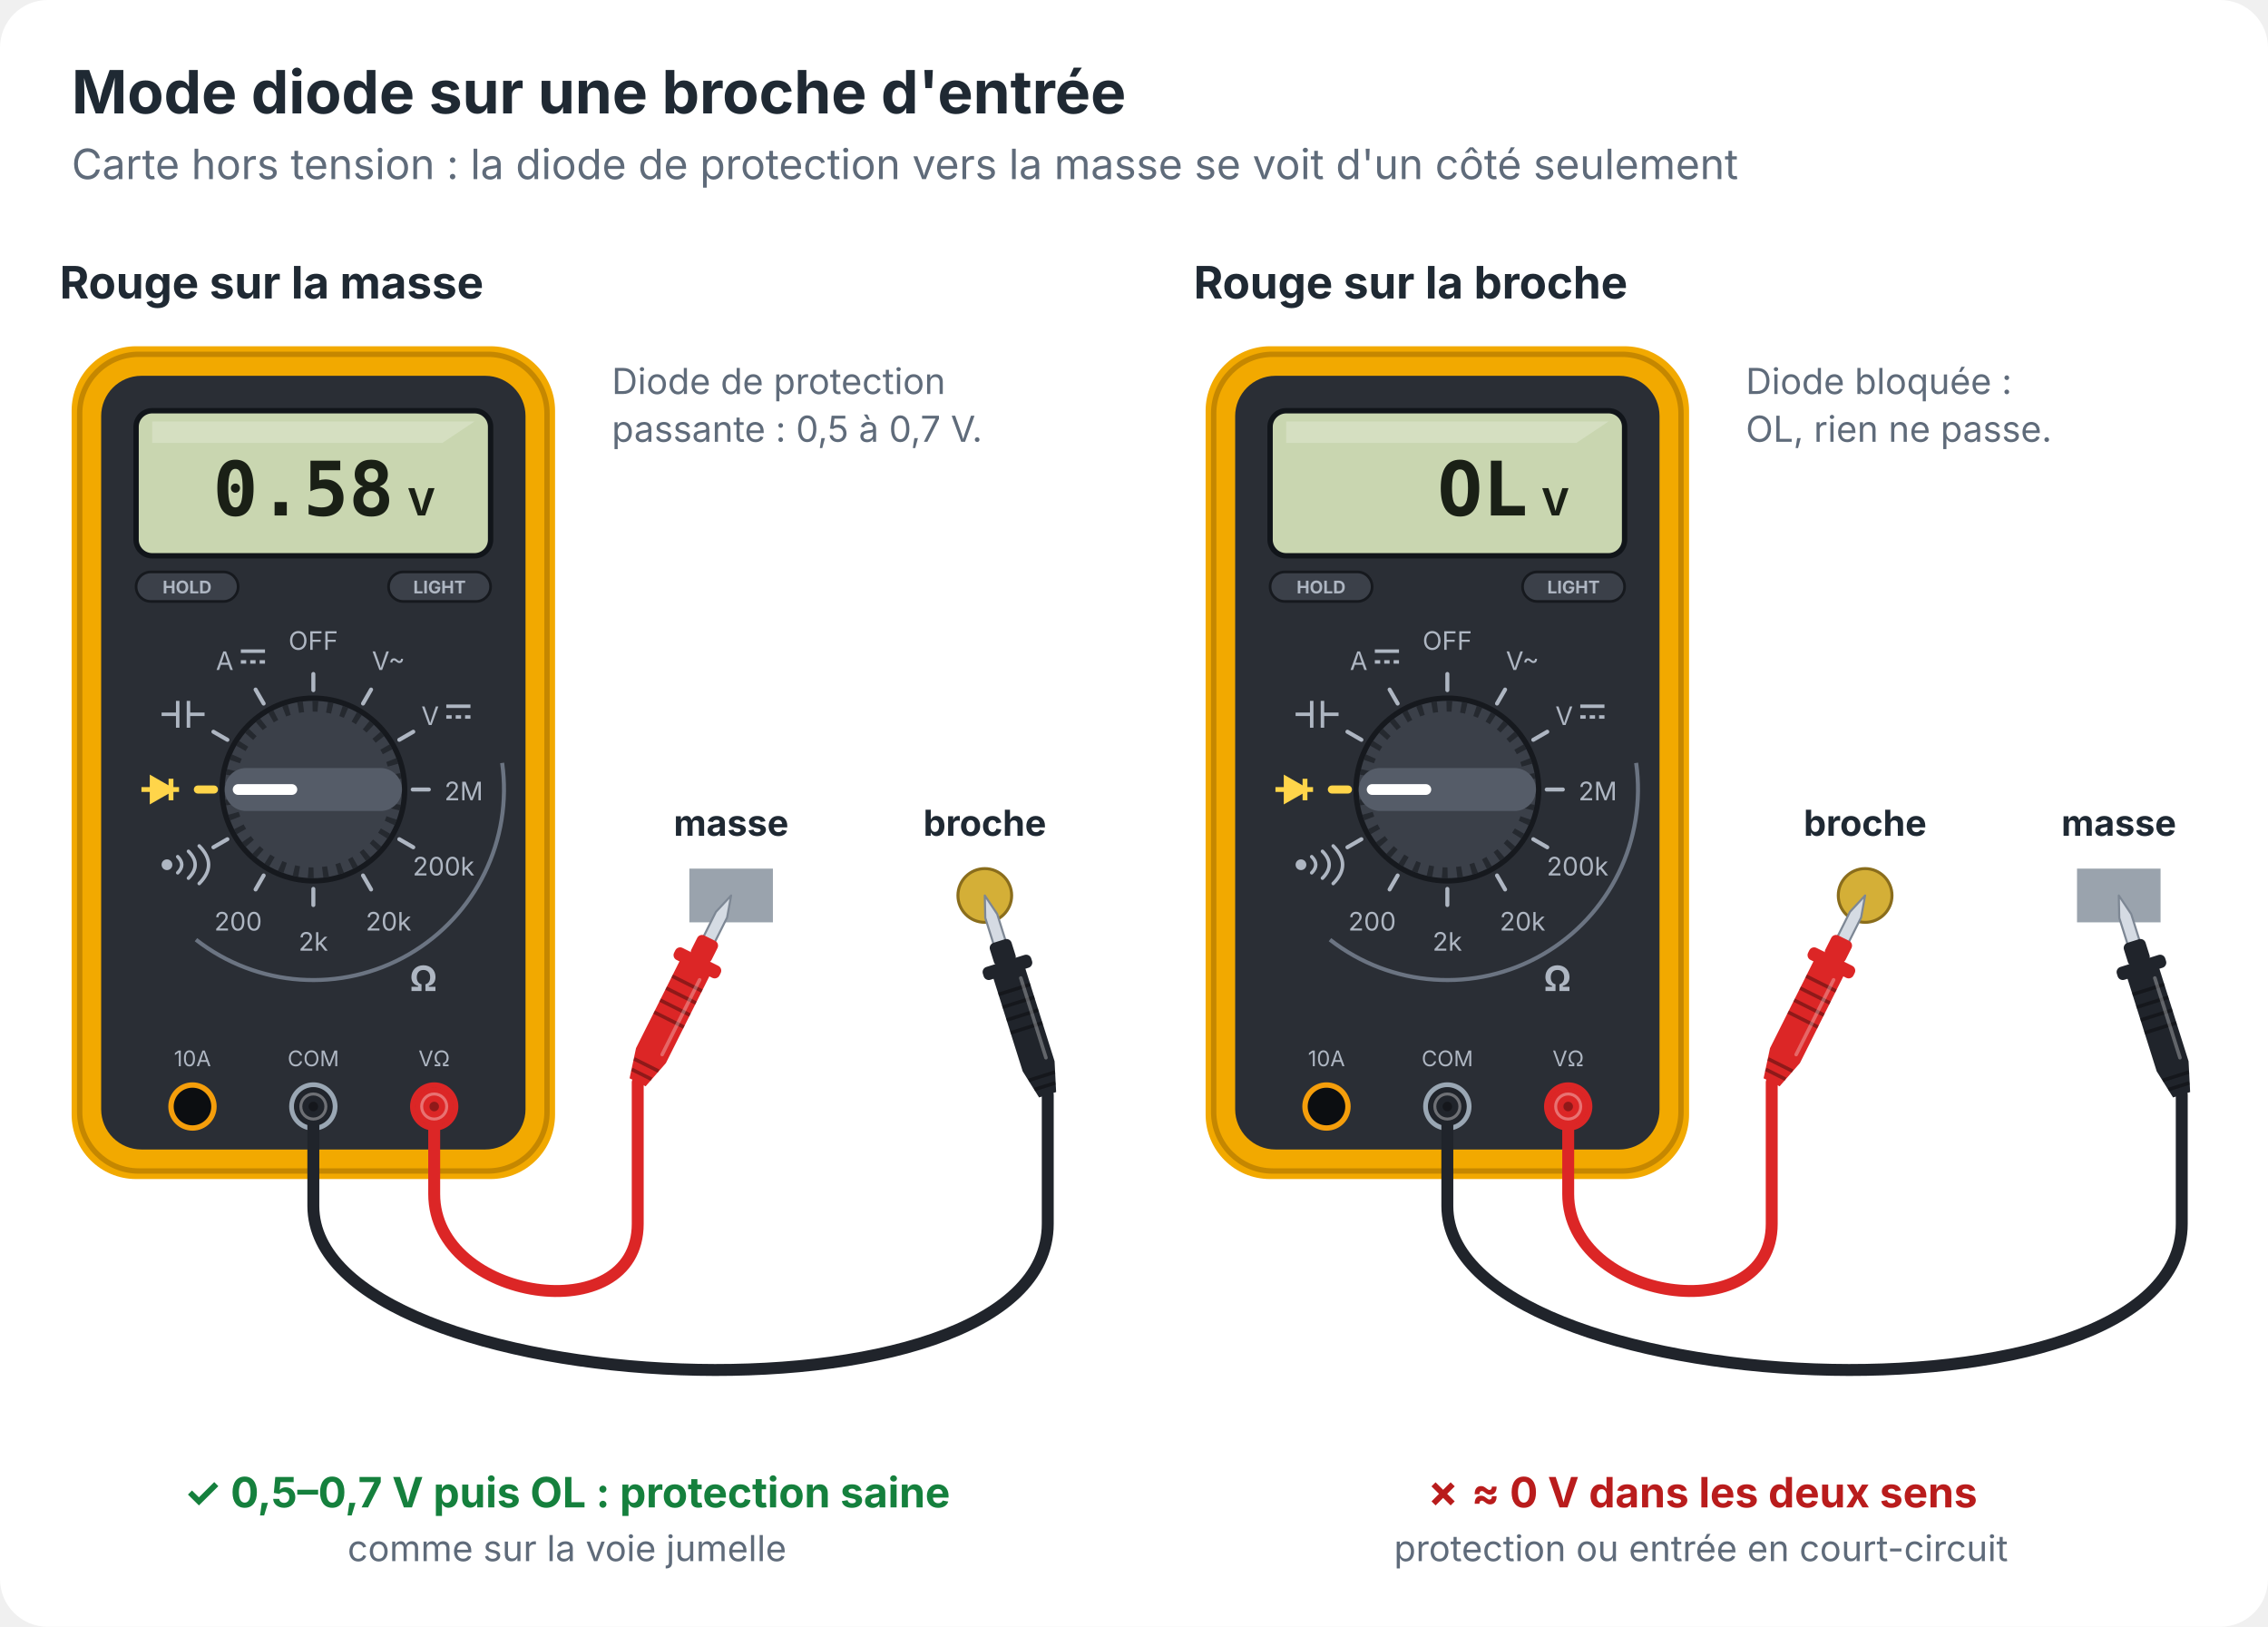
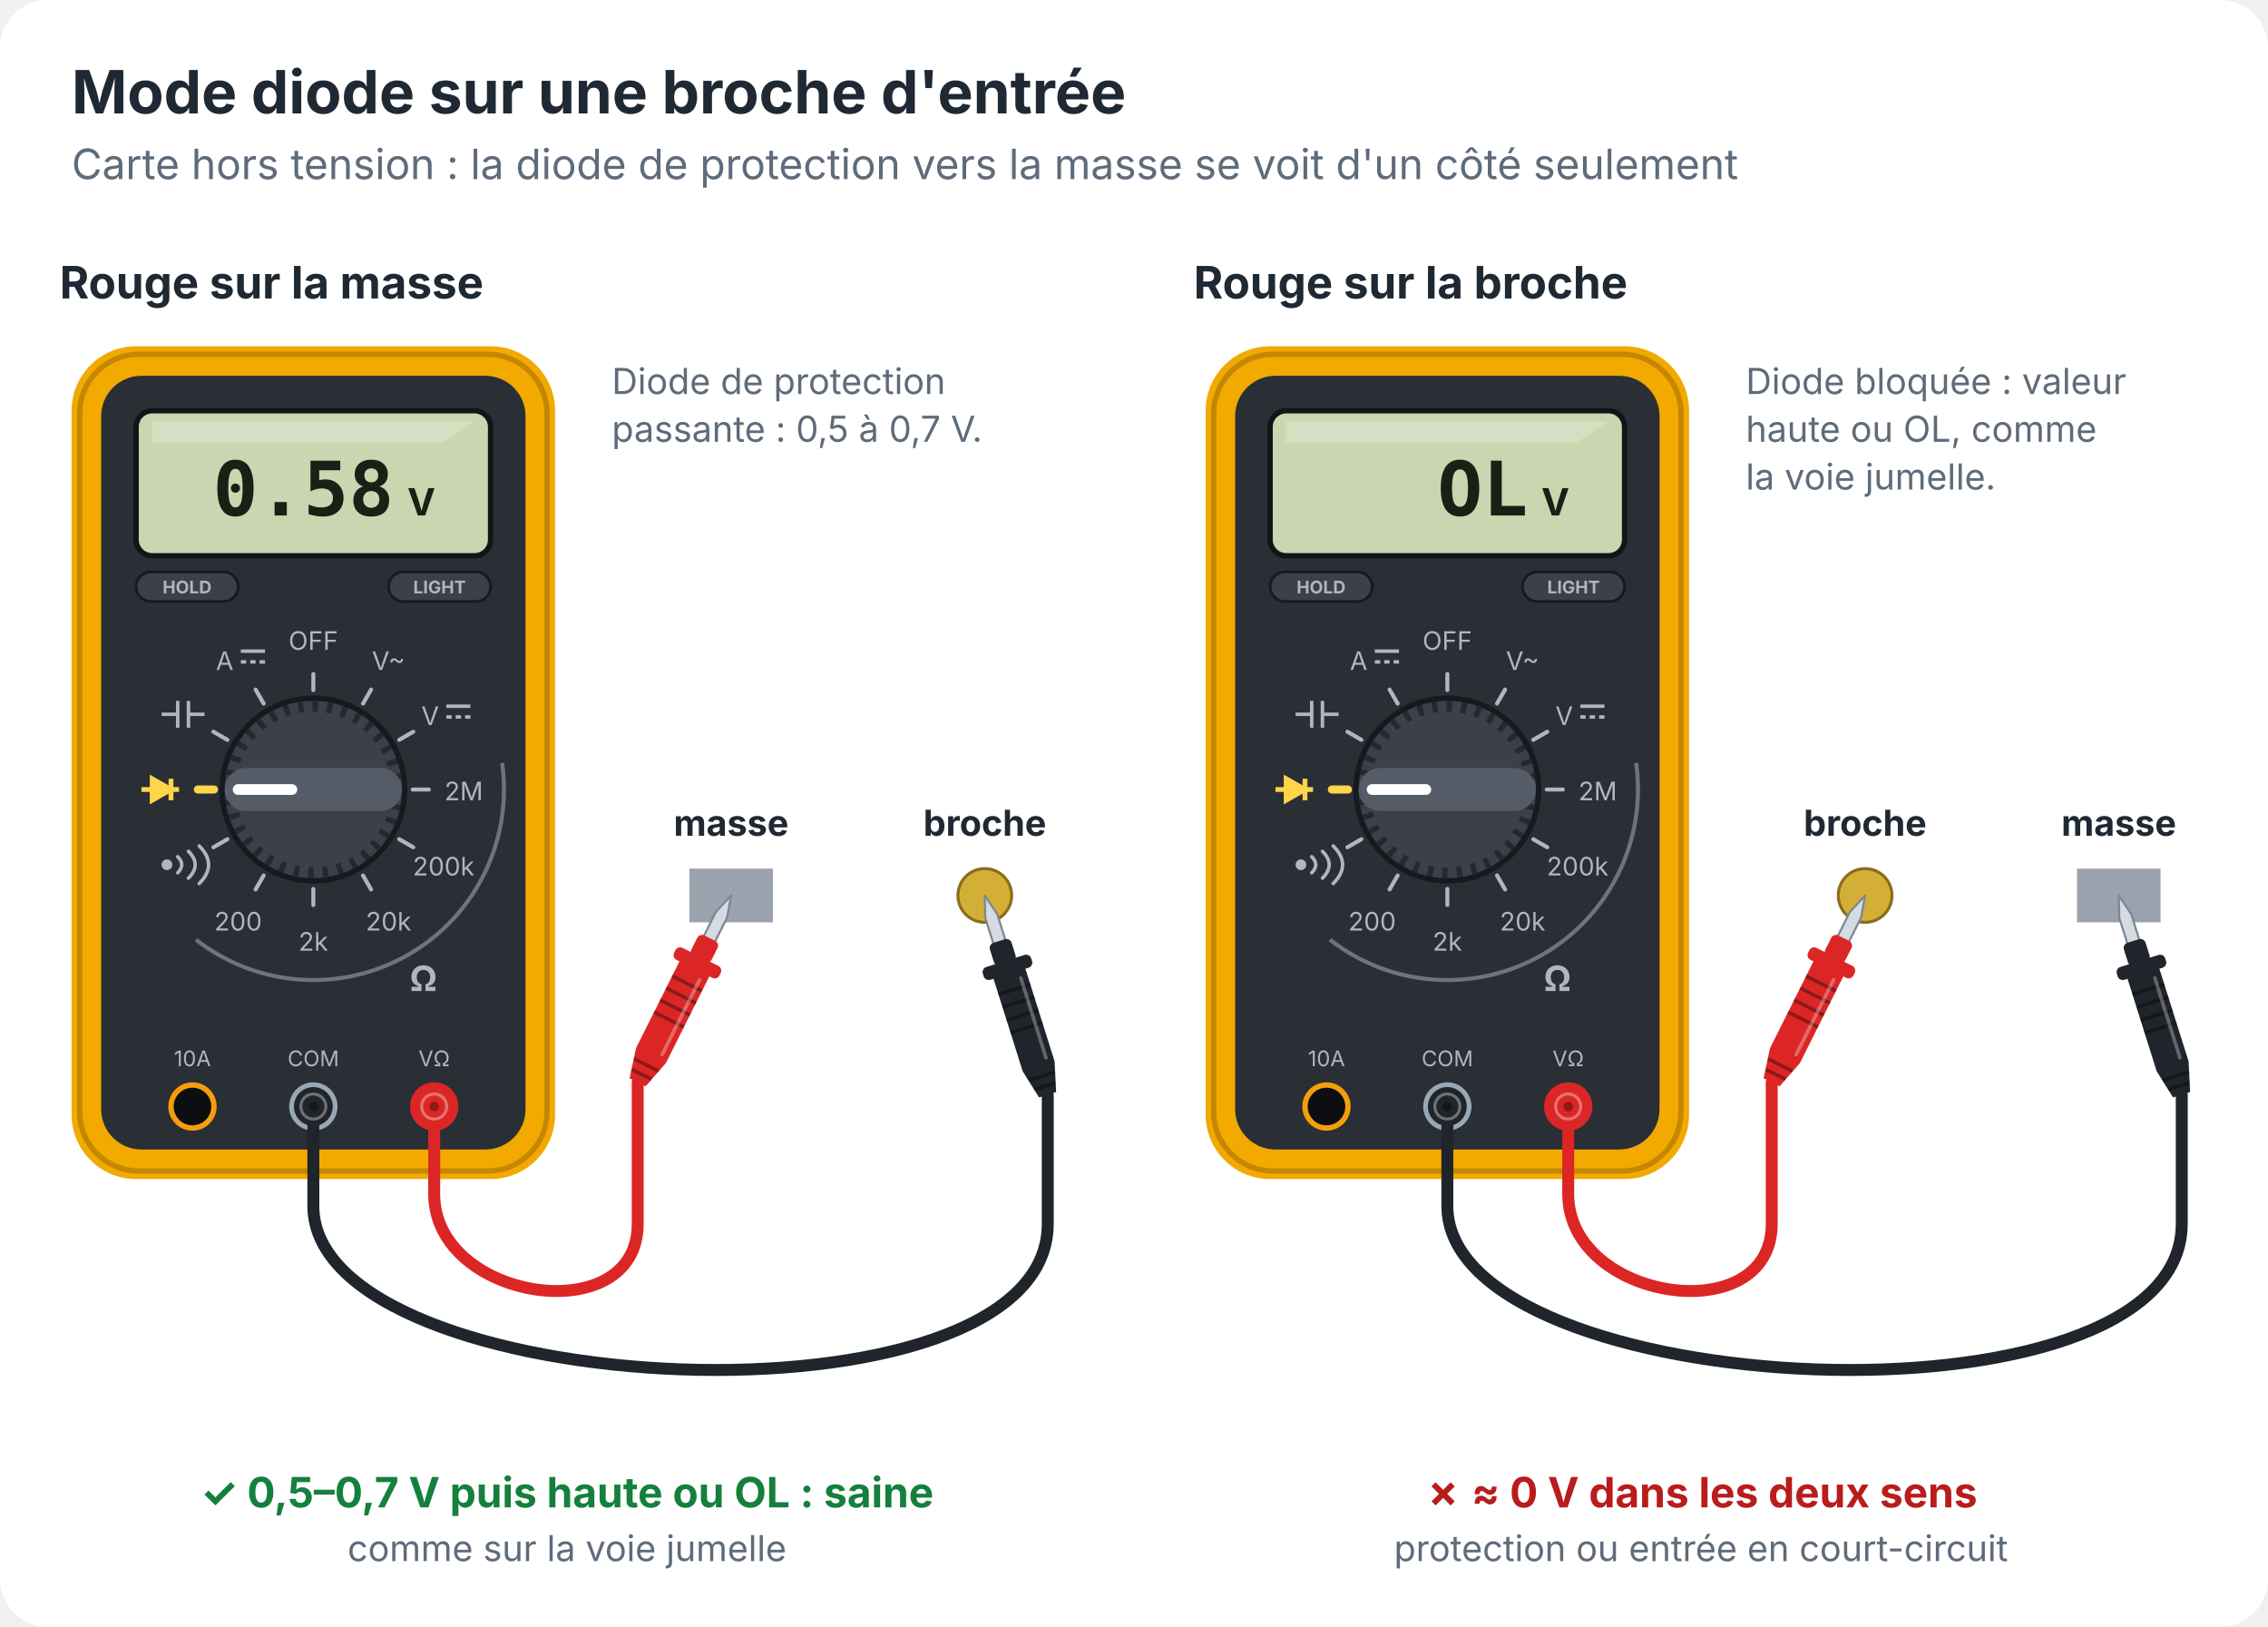
<svg xmlns="http://www.w3.org/2000/svg" viewBox="0 0 760 545" role="img" aria-labelledby="t d" font-family="system-ui, -apple-system, Segoe UI, sans-serif">
  <style>
    .bg{fill:#ffffff}.fg{fill:#1f2933}.mut{fill:#5f6b7a}
    .wire{stroke:#1f2933;stroke-width:3;fill:none;stroke-linecap:round;stroke-linejoin:round}
    .panel{fill:#f3f5f8;stroke:#d5dbe3}.grid{stroke:#d5dbe3;stroke-width:1.5;stroke-dasharray:5 5;fill:none}
    .ok{fill:#15803d}.no{fill:#b91c1c}.warn{fill:#b45309}.blue{fill:#2563eb}.amber{fill:#b45309}
    .blk{stroke:#20242b}.blkf{fill:#20242b}
    .flow{fill:none;stroke-width:4;stroke-linecap:round;stroke-dasharray:1 13;animation:run 1.1s linear infinite}
    .fb{stroke:#2563eb}.fa{stroke:#d97706}.fr{stroke:#dc2626}
    @keyframes run{to{stroke-dashoffset:-14}}
    @media (prefers-reduced-motion: reduce){.flow{animation:none}}
    @media (prefers-color-scheme: dark){
      .bg{fill:#0d1117}.fg{fill:#e6edf3}.mut{fill:#9aa7b4}.wire{stroke:#c9d1d9}
      .panel{fill:#161b22;stroke:#30363d}.grid{stroke:#30363d}
      .ok{fill:#4ade80}.no{fill:#f87171}.warn{fill:#fbbf24}.blue{fill:#60a5fa}.amber{fill:#fbbf24}
      .blk{stroke:#8b949e}.blkf{fill:#8b949e}.fb{stroke:#60a5fa}.fa{stroke:#fbbf24}.fr{stroke:#f87171}
    }
  </style>
  <rect class="bg" width="760" height="545" rx="16" />
  <text class="fg" x="24" y="38" font-size="20" font-weight="700">Mode diode sur une broche d'entrée</text>
  <text class="mut" x="24" y="60" font-size="14">Carte hors tension : la diode de protection vers la masse se voit d'un côté seulement</text>
  <text class="fg" x="20" y="100" font-size="15" font-weight="700">Rouge sur la masse</text>
  <g data-sel="DIODE" transform="translate(24 116) scale(0.9)">
    <rect width="180" height="310" rx="24" fill="#f2a900" />
    <rect x="3" y="3" width="174" height="304" rx="22" fill="none" stroke="#c58700" stroke-width="2" />
    <rect x="11" y="11" width="158" height="288" rx="15" fill="#2a2e35" />
    <rect x="24" y="24" width="132" height="54" rx="6" fill="#c9d6b0" stroke="#11151a" stroke-width="2" />
    <path d="M30 28 H150 L138 36 H30 Z" fill="#ffffff" fill-opacity="0.22" />
    <rect x="24" y="84" width="38" height="11" rx="5.5" fill="#3b4049" stroke="#16191e" />
    <text x="43" y="92" font-size="6.5" font-weight="700" text-anchor="middle" fill="#aeb6c2">HOLD</text>
    <rect x="118" y="84" width="38" height="11" rx="5.5" fill="#3b4049" stroke="#16191e" />
    <text x="137" y="92" font-size="6.5" font-weight="700" text-anchor="middle" fill="#aeb6c2">LIGHT</text>
    <text x="120" y="63" font-size="28" font-weight="700" text-anchor="end" font-family="ui-monospace, Menlo, Consolas, monospace" fill="#1a2016">0.58</text>
    <text x="125" y="63" font-size="14" font-weight="700" fill="#1a2016">V</text>
    <path d="M160.3 155.1 A71 71 0 0 1 46.3 220.9" fill="none" stroke="#6b7482" stroke-width="1.5" />
    <text x="131.0" y="240.0" font-size="13" font-weight="700" text-anchor="middle" fill="#aeb6c2">Ω</text>
    <path d="M90.0 128.0 L90.0 122.0" stroke="#aeb6c2" stroke-width="1.5" stroke-linecap="round" />
    <text x="90.0" y="113.0" font-size="9.5" text-anchor="middle" fill="#aeb6c2">OFF</text>
    <path d="M108.5 133.0 L111.5 127.8" stroke="#aeb6c2" stroke-width="1.5" stroke-linecap="round" />
    <text x="118.0" y="120.5" font-size="9.5" text-anchor="middle" fill="#aeb6c2">V~</text>
    <path d="M122.0 146.5 L127.2 143.5" stroke="#aeb6c2" stroke-width="1.5" stroke-linecap="round" />
    <text x="133.5" y="141.0" font-size="9.5" text-anchor="middle" fill="#aeb6c2">V</text>
    <path d="M139.5 134.0 h9 M139.5 138.0 h2 m1.5 0 h2 m1.5 0 h2" stroke="#aeb6c2" stroke-width="1.3" fill="none" />
    <path d="M127.0 165.0 L133.0 165.0" stroke="#aeb6c2" stroke-width="1.5" stroke-linecap="round" />
    <text x="146.0" y="169.0" font-size="9.5" text-anchor="middle" fill="#aeb6c2">2M</text>
    <path d="M122.0 183.5 L127.2 186.5" stroke="#aeb6c2" stroke-width="1.5" stroke-linecap="round" />
    <text x="138.5" y="197.0" font-size="9.5" text-anchor="middle" fill="#aeb6c2">200k</text>
    <path d="M108.5 197.0 L111.5 202.2" stroke="#aeb6c2" stroke-width="1.5" stroke-linecap="round" />
    <text x="118.0" y="217.5" font-size="9.5" text-anchor="middle" fill="#aeb6c2">20k</text>
    <path d="M90.0 202.0 L90.0 208.0" stroke="#aeb6c2" stroke-width="1.5" stroke-linecap="round" />
    <text x="90.0" y="225.0" font-size="9.5" text-anchor="middle" fill="#aeb6c2">2k</text>
    <path d="M71.5 197.0 L68.5 202.2" stroke="#aeb6c2" stroke-width="1.5" stroke-linecap="round" />
    <text x="62.0" y="217.5" font-size="9.5" text-anchor="middle" fill="#aeb6c2">200</text>
    <path d="M58.0 183.5 L52.8 186.5" stroke="#aeb6c2" stroke-width="1.5" stroke-linecap="round" />
    <circle cx="35.5" cy="193.0" r="2" fill="#aeb6c2" />
    <path d="M39.5 190.0 q3 3 0 6 M43.5 188.0 q5 5 0 10 M47.5 186.0 q7 7 0 14" stroke="#aeb6c2" stroke-width="1.3" fill="none" stroke-linecap="round" />
    <path d="M53.0 165.0 L47.0 165.0" stroke="#ffd54a" stroke-width="3" stroke-linecap="round" />
    <path d="M26.0 165.0 h14 M30.0 161.0 v8 l7 -4 z M37.0 161.0 v8" stroke="#ffd54a" stroke-width="1.8" fill="#ffd54a" />
    <path d="M58.0 146.5 L52.8 143.5" stroke="#aeb6c2" stroke-width="1.5" stroke-linecap="round" />
    <path d="M33.5 137.0 h6 M39.5 132.0 v10 M43.5 132.0 v10 M43.5 137.0 h6" stroke="#aeb6c2" stroke-width="1.3" fill="none" />
    <path d="M71.5 133.0 L68.5 127.8" stroke="#aeb6c2" stroke-width="1.5" stroke-linecap="round" />
    <text x="57.0" y="120.5" font-size="9.5" text-anchor="middle" fill="#aeb6c2">A</text>
    <path d="M63.0 113.5 h9 M63.0 117.5 h2 m1.5 0 h2 m1.5 0 h2" stroke="#aeb6c2" stroke-width="1.3" fill="none" />
    <circle cx="90" cy="165" r="34" fill="#3b4049" stroke="#16191e" stroke-width="2" />
    <circle cx="90" cy="165" r="31" fill="none" stroke="#16191e" stroke-opacity="0.6" stroke-width="4" stroke-dasharray="2 3.4" />
    <g transform="rotate(270 90 165)">
      <rect x="82" y="132" width="16" height="66" rx="8" fill="#555c68" />
      <path d="M90 137 V157" stroke="#ffffff" stroke-width="4" stroke-linecap="round" />
    </g>
    <text x="45" y="268" font-size="8" text-anchor="middle" fill="#aeb6c2">10A</text>
    <circle cx="45" cy="283" r="8" fill="#0c0e11" stroke="#f59e0b" stroke-width="2" />
    <text x="90" y="268" font-size="8" text-anchor="middle" fill="#aeb6c2">COM</text>
    <circle cx="90" cy="283" r="8" fill="#0c0e11" stroke="#9aa7b4" stroke-width="2" />
    <text x="135" y="268" font-size="8" text-anchor="middle" fill="#aeb6c2">VΩ</text>
    <circle cx="135" cy="283" r="8" fill="#0c0e11" stroke="#dc2626" stroke-width="2" />
  </g>
  <text class="mut" x="205" y="132" font-size="12">Diode de protection</text>
  <text class="mut" x="205" y="148" font-size="12">passante : 0,5 à 0,7 V.</text>
  <circle cx="330" cy="300" r="9" fill="#d4af37" stroke="#8a6d1c" />
  <text class="fg" x="330" y="280" font-size="12" text-anchor="middle" font-weight="700">broche</text>
  <rect x="231" y="291" width="28" height="18" fill="#9aa3ad" />
  <text class="fg" x="245" y="280" font-size="12" text-anchor="middle" font-weight="700">masse</text>
  <path stroke="#dc2626" stroke-width="4" fill="none" stroke-linecap="round" d="M145.5 370.7 V400 C145.5 436 213.7 446 213.7 410 L213.7 362.6" />
  <circle fill="#dc2626" cx="145.5" cy="370.7" r="6.5" />
  <circle cx="145.5" cy="370.7" r="4.2" fill="none" stroke="#ffffff" stroke-opacity="0.35" stroke-width="1" />
  <circle cx="145.5" cy="370.7" r="1.6" fill="#000000" fill-opacity="0.35" />
  <g data-probe="red" transform="translate(245.0 300.0) rotate(116.6)">
    <path d="M0 0 L7.2 -2.1 H17.0 V2.1 H7.2 Z" fill="#d5dbe3" stroke="#7d8794" stroke-width="0.7" stroke-linejoin="round" />
    <rect fill="#dc2626" x="16.0" y="-3.8" width="8" height="7.6" rx="1.8" />
    <path fill="#dc2626" d="M26.0 -5.6 H60.0 L70.0 -3 V3 L60.0 5.6 H26.0 Z" stroke-linejoin="round" />
    <rect fill="#dc2626" x="23.0" y="-8.5" width="4.5" height="17" rx="1.8" />
    <path d="M33.0 -5.6 v11.2 M37.5 -5.6 v11.2 M42.0 -5.6 v11.2 M46.5 -5.6 v11.2 M63.5 -4.6 v9.2 M67.0 -3.7 v7.4" stroke="#000000" stroke-opacity="0.35" stroke-width="1.2" fill="none" />
    <path d="M30.0 -3.2 H58.0" stroke="#ffffff" stroke-opacity="0.3" stroke-width="1.2" stroke-linecap="round" />
  </g>
  <path class="blk" stroke-width="4" fill="none" stroke-linecap="round" d="M105.0 370.7 V404 C105.0 470 351.1 482 351.1 410 L351.1 366.8" />
  <circle class="blkf" cx="105.0" cy="370.7" r="6.5" />
  <circle cx="105.0" cy="370.7" r="4.2" fill="none" stroke="#ffffff" stroke-opacity="0.35" stroke-width="1" />
  <circle cx="105.0" cy="370.7" r="1.6" fill="#000000" fill-opacity="0.35" />
  <g data-probe="black" transform="translate(330.0 300.0) rotate(72.5)">
    <path d="M0 0 L7.2 -2.1 H17.0 V2.1 H7.2 Z" fill="#d5dbe3" stroke="#7d8794" stroke-width="0.7" stroke-linejoin="round" />
    <rect class="blkf" x="16.0" y="-3.8" width="8" height="7.6" rx="1.8" />
    <path class="blkf" d="M26.0 -5.6 H60.0 L70.0 -3 V3 L60.0 5.6 H26.0 Z" stroke-linejoin="round" />
    <rect class="blkf" x="23.0" y="-8.5" width="4.5" height="17" rx="1.8" />
    <path d="M33.0 -5.6 v11.2 M37.5 -5.6 v11.2 M42.0 -5.6 v11.2 M46.5 -5.6 v11.2 M63.5 -4.6 v9.2 M67.0 -3.7 v7.4" stroke="#000000" stroke-opacity="0.35" stroke-width="1.2" fill="none" />
    <path d="M30.0 -3.2 H58.0" stroke="#ffffff" stroke-opacity="0.3" stroke-width="1.2" stroke-linecap="round" />
  </g>
  <text class="fg" x="400" y="100" font-size="15" font-weight="700">Rouge sur la broche</text>
  <g data-sel="DIODE" transform="translate(404 116) scale(0.9)">
    <rect width="180" height="310" rx="24" fill="#f2a900" />
    <rect x="3" y="3" width="174" height="304" rx="22" fill="none" stroke="#c58700" stroke-width="2" />
    <rect x="11" y="11" width="158" height="288" rx="15" fill="#2a2e35" />
    <rect x="24" y="24" width="132" height="54" rx="6" fill="#c9d6b0" stroke="#11151a" stroke-width="2" />
    <path d="M30 28 H150 L138 36 H30 Z" fill="#ffffff" fill-opacity="0.22" />
    <rect x="24" y="84" width="38" height="11" rx="5.5" fill="#3b4049" stroke="#16191e" />
    <text x="43" y="92" font-size="6.5" font-weight="700" text-anchor="middle" fill="#aeb6c2">HOLD</text>
    <rect x="118" y="84" width="38" height="11" rx="5.5" fill="#3b4049" stroke="#16191e" />
    <text x="137" y="92" font-size="6.5" font-weight="700" text-anchor="middle" fill="#aeb6c2">LIGHT</text>
    <text x="120" y="63" font-size="28" font-weight="700" text-anchor="end" font-family="ui-monospace, Menlo, Consolas, monospace" fill="#1a2016">OL</text>
    <text x="125" y="63" font-size="14" font-weight="700" fill="#1a2016">V</text>
    <path d="M160.3 155.1 A71 71 0 0 1 46.3 220.9" fill="none" stroke="#6b7482" stroke-width="1.5" />
    <text x="131.0" y="240.0" font-size="13" font-weight="700" text-anchor="middle" fill="#aeb6c2">Ω</text>
    <path d="M90.0 128.0 L90.0 122.0" stroke="#aeb6c2" stroke-width="1.5" stroke-linecap="round" />
    <text x="90.0" y="113.0" font-size="9.5" text-anchor="middle" fill="#aeb6c2">OFF</text>
    <path d="M108.5 133.0 L111.5 127.8" stroke="#aeb6c2" stroke-width="1.5" stroke-linecap="round" />
    <text x="118.0" y="120.5" font-size="9.5" text-anchor="middle" fill="#aeb6c2">V~</text>
    <path d="M122.0 146.5 L127.2 143.5" stroke="#aeb6c2" stroke-width="1.5" stroke-linecap="round" />
    <text x="133.5" y="141.0" font-size="9.5" text-anchor="middle" fill="#aeb6c2">V</text>
    <path d="M139.5 134.0 h9 M139.5 138.0 h2 m1.5 0 h2 m1.5 0 h2" stroke="#aeb6c2" stroke-width="1.3" fill="none" />
    <path d="M127.0 165.0 L133.0 165.0" stroke="#aeb6c2" stroke-width="1.5" stroke-linecap="round" />
    <text x="146.0" y="169.0" font-size="9.5" text-anchor="middle" fill="#aeb6c2">2M</text>
    <path d="M122.0 183.5 L127.2 186.5" stroke="#aeb6c2" stroke-width="1.5" stroke-linecap="round" />
    <text x="138.5" y="197.0" font-size="9.5" text-anchor="middle" fill="#aeb6c2">200k</text>
    <path d="M108.5 197.0 L111.5 202.2" stroke="#aeb6c2" stroke-width="1.5" stroke-linecap="round" />
    <text x="118.0" y="217.5" font-size="9.5" text-anchor="middle" fill="#aeb6c2">20k</text>
    <path d="M90.0 202.0 L90.0 208.0" stroke="#aeb6c2" stroke-width="1.5" stroke-linecap="round" />
    <text x="90.0" y="225.0" font-size="9.5" text-anchor="middle" fill="#aeb6c2">2k</text>
    <path d="M71.5 197.0 L68.5 202.2" stroke="#aeb6c2" stroke-width="1.5" stroke-linecap="round" />
    <text x="62.0" y="217.5" font-size="9.5" text-anchor="middle" fill="#aeb6c2">200</text>
    <path d="M58.0 183.5 L52.8 186.5" stroke="#aeb6c2" stroke-width="1.5" stroke-linecap="round" />
    <circle cx="35.5" cy="193.0" r="2" fill="#aeb6c2" />
    <path d="M39.5 190.0 q3 3 0 6 M43.5 188.0 q5 5 0 10 M47.5 186.0 q7 7 0 14" stroke="#aeb6c2" stroke-width="1.3" fill="none" stroke-linecap="round" />
    <path d="M53.0 165.0 L47.0 165.0" stroke="#ffd54a" stroke-width="3" stroke-linecap="round" />
    <path d="M26.0 165.0 h14 M30.0 161.0 v8 l7 -4 z M37.0 161.0 v8" stroke="#ffd54a" stroke-width="1.8" fill="#ffd54a" />
    <path d="M58.0 146.5 L52.8 143.5" stroke="#aeb6c2" stroke-width="1.5" stroke-linecap="round" />
    <path d="M33.5 137.0 h6 M39.5 132.0 v10 M43.5 132.0 v10 M43.5 137.0 h6" stroke="#aeb6c2" stroke-width="1.3" fill="none" />
    <path d="M71.5 133.0 L68.5 127.8" stroke="#aeb6c2" stroke-width="1.5" stroke-linecap="round" />
    <text x="57.0" y="120.5" font-size="9.5" text-anchor="middle" fill="#aeb6c2">A</text>
    <path d="M63.0 113.5 h9 M63.0 117.5 h2 m1.5 0 h2 m1.5 0 h2" stroke="#aeb6c2" stroke-width="1.3" fill="none" />
    <circle cx="90" cy="165" r="34" fill="#3b4049" stroke="#16191e" stroke-width="2" />
    <circle cx="90" cy="165" r="31" fill="none" stroke="#16191e" stroke-opacity="0.6" stroke-width="4" stroke-dasharray="2 3.4" />
    <g transform="rotate(270 90 165)">
      <rect x="82" y="132" width="16" height="66" rx="8" fill="#555c68" />
      <path d="M90 137 V157" stroke="#ffffff" stroke-width="4" stroke-linecap="round" />
    </g>
    <text x="45" y="268" font-size="8" text-anchor="middle" fill="#aeb6c2">10A</text>
    <circle cx="45" cy="283" r="8" fill="#0c0e11" stroke="#f59e0b" stroke-width="2" />
    <text x="90" y="268" font-size="8" text-anchor="middle" fill="#aeb6c2">COM</text>
    <circle cx="90" cy="283" r="8" fill="#0c0e11" stroke="#9aa7b4" stroke-width="2" />
    <text x="135" y="268" font-size="8" text-anchor="middle" fill="#aeb6c2">VΩ</text>
    <circle cx="135" cy="283" r="8" fill="#0c0e11" stroke="#dc2626" stroke-width="2" />
  </g>
-   <text class="mut" x="585" y="132" font-size="12">Diode bloquée :</text>
-   <text class="mut" x="585" y="148" font-size="12">OL, rien ne passe.</text>
+   <text class="mut" x="585" y="132" font-size="12">Diode bloquée : valeur</text>
+   <text class="mut" x="585" y="148" font-size="12">haute ou OL, comme</text>
+   <text class="mut" x="585" y="164" font-size="12">la voie jumelle.</text>
  <circle cx="625" cy="300" r="9" fill="#d4af37" stroke="#8a6d1c" />
  <text class="fg" x="625" y="280" font-size="12" text-anchor="middle" font-weight="700">broche</text>
  <rect x="696" y="291" width="28" height="18" fill="#9aa3ad" />
  <text class="fg" x="710" y="280" font-size="12" text-anchor="middle" font-weight="700">masse</text>
  <path stroke="#dc2626" stroke-width="4" fill="none" stroke-linecap="round" d="M525.5 370.7 V400 C525.5 436 593.7 446 593.7 410 L593.7 362.6" />
  <circle fill="#dc2626" cx="525.5" cy="370.7" r="6.5" />
  <circle cx="525.5" cy="370.7" r="4.2" fill="none" stroke="#ffffff" stroke-opacity="0.35" stroke-width="1" />
  <circle cx="525.5" cy="370.7" r="1.6" fill="#000000" fill-opacity="0.35" />
  <g data-probe="red" transform="translate(625.0 300.0) rotate(116.6)">
    <path d="M0 0 L7.2 -2.1 H17.0 V2.1 H7.2 Z" fill="#d5dbe3" stroke="#7d8794" stroke-width="0.7" stroke-linejoin="round" />
    <rect fill="#dc2626" x="16.0" y="-3.8" width="8" height="7.6" rx="1.8" />
    <path fill="#dc2626" d="M26.0 -5.6 H60.0 L70.0 -3 V3 L60.0 5.6 H26.0 Z" stroke-linejoin="round" />
    <rect fill="#dc2626" x="23.0" y="-8.5" width="4.5" height="17" rx="1.8" />
    <path d="M33.0 -5.6 v11.2 M37.5 -5.6 v11.2 M42.0 -5.6 v11.2 M46.5 -5.6 v11.2 M63.5 -4.6 v9.2 M67.0 -3.7 v7.4" stroke="#000000" stroke-opacity="0.35" stroke-width="1.2" fill="none" />
    <path d="M30.0 -3.2 H58.0" stroke="#ffffff" stroke-opacity="0.3" stroke-width="1.2" stroke-linecap="round" />
  </g>
  <path class="blk" stroke-width="4" fill="none" stroke-linecap="round" d="M485.0 370.7 V404 C485.0 470 731.1 482 731.1 410 L731.1 366.8" />
  <circle class="blkf" cx="485.0" cy="370.7" r="6.5" />
  <circle cx="485.0" cy="370.7" r="4.2" fill="none" stroke="#ffffff" stroke-opacity="0.35" stroke-width="1" />
  <circle cx="485.0" cy="370.7" r="1.6" fill="#000000" fill-opacity="0.35" />
  <g data-probe="black" transform="translate(710.0 300.0) rotate(72.5)">
    <path d="M0 0 L7.2 -2.1 H17.0 V2.1 H7.2 Z" fill="#d5dbe3" stroke="#7d8794" stroke-width="0.7" stroke-linejoin="round" />
    <rect class="blkf" x="16.0" y="-3.8" width="8" height="7.6" rx="1.8" />
    <path class="blkf" d="M26.0 -5.6 H60.0 L70.0 -3 V3 L60.0 5.6 H26.0 Z" stroke-linejoin="round" />
    <rect class="blkf" x="23.0" y="-8.5" width="4.5" height="17" rx="1.8" />
    <path d="M33.0 -5.6 v11.2 M37.5 -5.6 v11.2 M42.0 -5.6 v11.2 M46.5 -5.6 v11.2 M63.5 -4.6 v9.2 M67.0 -3.7 v7.4" stroke="#000000" stroke-opacity="0.35" stroke-width="1.2" fill="none" />
    <path d="M30.0 -3.2 H58.0" stroke="#ffffff" stroke-opacity="0.3" stroke-width="1.2" stroke-linecap="round" />
  </g>
-   <text class="ok" x="190" y="505" font-size="14" text-anchor="middle" font-weight="700">✓ 0,5–0,7 V puis OL : protection saine</text>
+   <text class="ok" x="190" y="505" font-size="14" text-anchor="middle" font-weight="700">✓ 0,5–0,7 V puis haute ou OL : saine</text>
  <text class="mut" x="190" y="523" font-size="12" text-anchor="middle">comme sur la voie jumelle</text>
  <text class="no" x="570" y="505" font-size="14" text-anchor="middle" font-weight="700">✗ ≈ 0 V dans les deux sens</text>
  <text class="mut" x="570" y="523" font-size="12" text-anchor="middle">protection ou entrée en court-circuit</text>
</svg>
